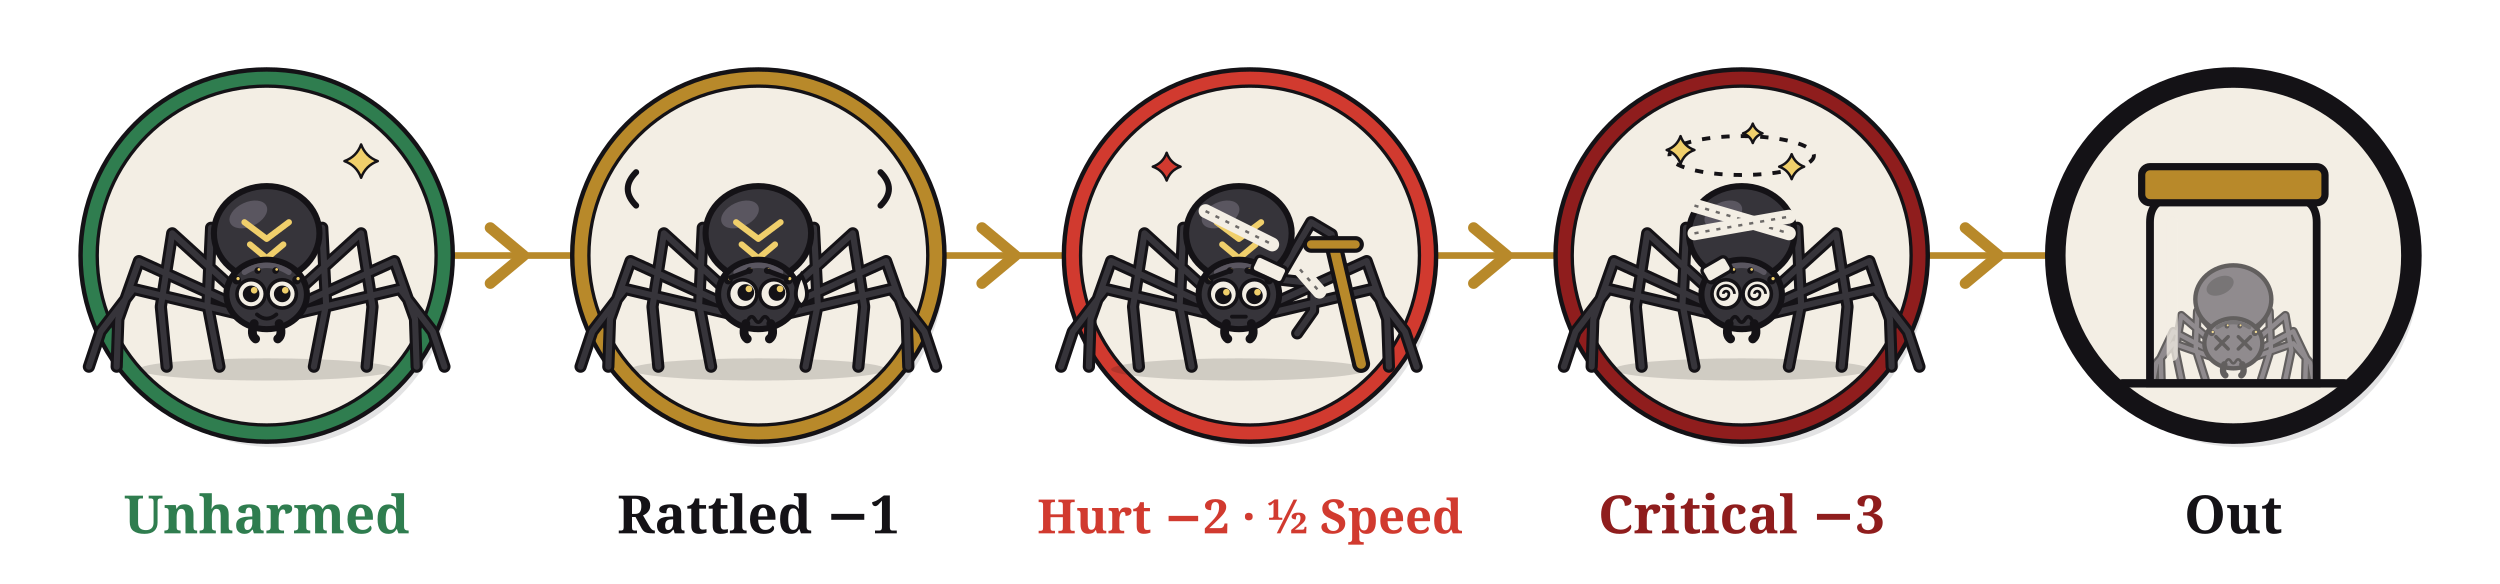
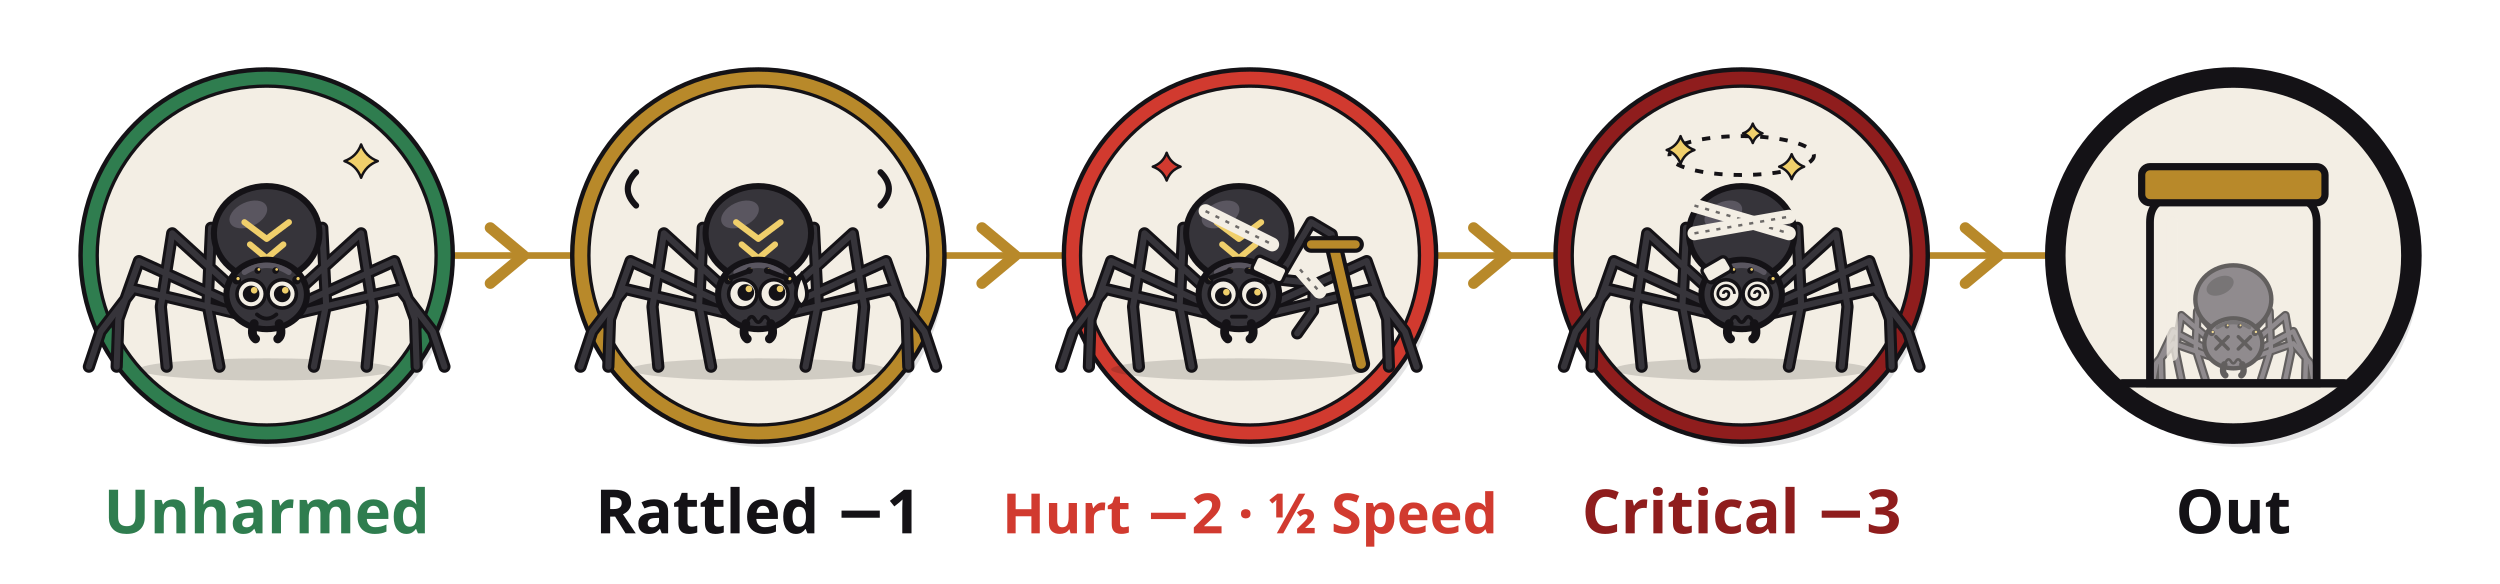
<svg xmlns="http://www.w3.org/2000/svg" viewBox="0 0 900 210" role="img" aria-label="The Vitality track: Unharmed, Rattled −1, Hurt −2 · ½ Speed, Critical −3, Out">
  <path d="M96 92H804" stroke="#b8892a" stroke-width="2.4" fill="none" stroke-linecap="round" stroke-linejoin="round" />
  <path d="M176.5 82l12 10-12 10" fill="none" stroke="#b8892a" stroke-width="4" stroke-linecap="round" stroke-linejoin="round" />
  <path d="M353.5 82l12 10-12 10" fill="none" stroke="#b8892a" stroke-width="4" stroke-linecap="round" stroke-linejoin="round" />
  <path d="M530.5 82l12 10-12 10" fill="none" stroke="#b8892a" stroke-width="4" stroke-linecap="round" stroke-linejoin="round" />
  <path d="M707.5 82l12 10-12 10" fill="none" stroke="#b8892a" stroke-width="4" stroke-linecap="round" stroke-linejoin="round" />
  <circle cx="99" cy="97" r="64" fill="#141216" opacity=".12" />
  <circle cx="96" cy="92" r="64" fill="#f3eee4" stroke="#2f7d4f" stroke-width="6" />
  <circle cx="96" cy="92" r="67" fill="none" stroke="#141216" stroke-width="1.6" />
  <circle cx="96" cy="92" r="61" fill="none" stroke="#141216" stroke-width="1.2" />
  <circle cx="276" cy="97" r="64" fill="#141216" opacity=".12" />
  <circle cx="273" cy="92" r="64" fill="#f3eee4" stroke="#b8892a" stroke-width="6" />
  <circle cx="273" cy="92" r="67" fill="none" stroke="#141216" stroke-width="1.6" />
  <circle cx="273" cy="92" r="61" fill="none" stroke="#141216" stroke-width="1.2" />
  <circle cx="453" cy="97" r="64" fill="#141216" opacity=".12" />
  <circle cx="450" cy="92" r="64" fill="#f3eee4" stroke="#d13a2f" stroke-width="6" />
  <circle cx="450" cy="92" r="67" fill="none" stroke="#141216" stroke-width="1.6" />
  <circle cx="450" cy="92" r="61" fill="none" stroke="#141216" stroke-width="1.2" />
  <circle cx="630" cy="97" r="64" fill="#141216" opacity=".12" />
  <circle cx="627" cy="92" r="64" fill="#f3eee4" stroke="#8f1d1d" stroke-width="6" />
  <circle cx="627" cy="92" r="67" fill="none" stroke="#141216" stroke-width="1.6" />
  <circle cx="627" cy="92" r="61" fill="none" stroke="#141216" stroke-width="1.2" />
  <circle cx="807" cy="97" r="64" fill="#141216" opacity=".12" />
  <circle cx="804" cy="92" r="64" fill="#f3eee4" stroke="#141216" stroke-width="6" />
  <circle cx="804" cy="92" r="67" fill="none" stroke="#141216" stroke-width="1.6" />
  <circle cx="804" cy="92" r="61" fill="none" stroke="#141216" stroke-width="1.2" />
  <ellipse cx="96" cy="133" rx="46" ry="4" fill="#141216" opacity="0.16" />
  <ellipse cx="273" cy="133" rx="46" ry="4" fill="#141216" opacity="0.16" />
  <ellipse cx="446" cy="133" rx="46" ry="4" fill="#141216" opacity="0.16" />
  <ellipse cx="627" cy="133" rx="46" ry="4" fill="#141216" opacity="0.16" />
  <g transform="translate(96 106)">
    <path d="M9 -6L20 -24L21.4 3.5L17 26M12 -2L34 -22L38.1 4.4L36 26M13 3L46 -12L53.4 8.9L54 26M10 7L48 -2L59.8 13.4L64 26M-9 -6L-20 -24L-21.3 3.5L-17 26M-12 -2L-34 -22L-38.1 4.4L-36 26M-13 3L-46 -12L-53.4 8.9L-54 26M-10 7L-48 -2L-59.8 13.4L-64 26" stroke="#141216" stroke-width="4.4" fill="none" stroke-linecap="round" stroke-linejoin="round" />
    <path d="M9 -6L20 -24L21.4 3.5L17 26M12 -2L34 -22L38.1 4.4L36 26M13 3L46 -12L53.4 8.9L54 26M10 7L48 -2L59.8 13.4L64 26M-9 -6L-20 -24L-21.3 3.5L-17 26M-12 -2L-34 -22L-38.1 4.4L-36 26M-13 3L-46 -12L-53.4 8.9L-54 26M-10 7L-48 -2L-59.8 13.4L-64 26" stroke="#36343a" stroke-width="2.2" fill="none" stroke-linecap="round" stroke-linejoin="round" />
    <ellipse cx="0" cy="-22" rx="19" ry="17" fill="#36343a" stroke="#141216" stroke-width="2.2" />
    <ellipse cx="-6.6" cy="-28.8" rx="7.2" ry="4.4" fill="#5a5660" transform="rotate(-25 -6.6 -28.8)" />
    <path d="M-8 -26l8 6 8-6M-6 -18l6 5 6-5" stroke="#f0cf6b" stroke-width="2.2" fill="none" stroke-linecap="round" stroke-linejoin="round" />
    <ellipse cx="0" cy="0" rx="14.5" ry="12.5" fill="#36343a" stroke="#141216" stroke-width="2.2" />
    <path d="M-8 -8q8 -5 16 0" stroke="#5a5660" stroke-width="2" fill="none" stroke-linecap="round" />
    <path d="M-4.5 10.5q-1.5 4 0.5 5.5M4.5 10.5q1.5 4 -0.5 5.5" stroke="#141216" stroke-width="3.2" fill="none" stroke-linecap="round" />
    <circle cx="-10.8" cy="-5.2" r="1.6" fill="#141216" />
    <circle cx="-10.3" cy="-5.7" r="0.6" fill="#f0cf6b" />
    <circle cx="10.8" cy="-5.2" r="1.6" fill="#141216" />
    <circle cx="11.3" cy="-5.7" r="0.6" fill="#f0cf6b" />
    <circle cx="-3.2" cy="-8.6" r="1.2" fill="#141216" />
    <circle cx="-2.8" cy="-9" r="0.5" fill="#f0cf6b" />
    <circle cx="3.2" cy="-8.6" r="1.2" fill="#141216" />
    <circle cx="3.6" cy="-9" r="0.5" fill="#f0cf6b" />
    <circle cx="-5.6" cy="-0.2" r="5.1" fill="#f3eee4" stroke="#141216" stroke-width="1.3" />
    <circle cx="-5.6" cy="-0.2" r="3" fill="#141216" />
    <circle cx="-4.5" cy="-1.5" r="1.2" fill="#f0cf6b" />
    <circle cx="5.6" cy="-0.2" r="5.1" fill="#f3eee4" stroke="#141216" stroke-width="1.3" />
    <circle cx="5.6" cy="-0.2" r="3" fill="#141216" />
    <circle cx="6.7" cy="-1.5" r="1.2" fill="#f0cf6b" />
    <path d="M-3.5 7.2q3.5 3 7 0" stroke="#141216" stroke-width="1.4" fill="none" stroke-linecap="round" />
  </g>
  <path d="M130 52Q131.6 56.4 136 58Q131.6 59.6 130 64Q128.4 59.6 124 58Q128.4 56.4 130 52z" fill="#f0cf6b" stroke="#141216" stroke-width="0.9" stroke-linejoin="round" />
  <g transform="translate(273 106)">
    <path d="M9 -6L20 -24L21.4 3.5L17 26M12 -2L34 -22L38.1 4.4L36 26M13 3L46 -12L53.4 8.9L54 26M10 7L48 -2L59.8 13.4L64 26M-9 -6L-20 -24L-21.3 3.5L-17 26M-12 -2L-34 -22L-38.1 4.4L-36 26M-13 3L-46 -12L-53.4 8.9L-54 26M-10 7L-48 -2L-59.8 13.4L-64 26" stroke="#141216" stroke-width="4.4" fill="none" stroke-linecap="round" stroke-linejoin="round" />
    <path d="M9 -6L20 -24L21.4 3.5L17 26M12 -2L34 -22L38.1 4.4L36 26M13 3L46 -12L53.4 8.9L54 26M10 7L48 -2L59.8 13.4L64 26M-9 -6L-20 -24L-21.3 3.5L-17 26M-12 -2L-34 -22L-38.1 4.4L-36 26M-13 3L-46 -12L-53.4 8.9L-54 26M-10 7L-48 -2L-59.8 13.4L-64 26" stroke="#36343a" stroke-width="2.2" fill="none" stroke-linecap="round" stroke-linejoin="round" />
    <ellipse cx="0" cy="-22" rx="19" ry="17" fill="#36343a" stroke="#141216" stroke-width="2.2" />
    <ellipse cx="-6.6" cy="-28.8" rx="7.2" ry="4.4" fill="#5a5660" transform="rotate(-25 -6.6 -28.8)" />
    <path d="M-8 -26l8 6 8-6M-6 -18l6 5 6-5" stroke="#f0cf6b" stroke-width="2.2" fill="none" stroke-linecap="round" stroke-linejoin="round" />
    <ellipse cx="0" cy="0" rx="14.5" ry="12.5" fill="#36343a" stroke="#141216" stroke-width="2.2" />
    <path d="M-8 -8q8 -5 16 0" stroke="#5a5660" stroke-width="2" fill="none" stroke-linecap="round" />
    <path d="M-4.5 10.5q-1.5 4 0.5 5.5M4.5 10.5q1.5 4 -0.5 5.5" stroke="#141216" stroke-width="3.2" fill="none" stroke-linecap="round" />
    <circle cx="-10.8" cy="-5.2" r="1.6" fill="#141216" />
    <circle cx="-10.3" cy="-5.7" r="0.6" fill="#f0cf6b" />
    <circle cx="10.8" cy="-5.2" r="1.6" fill="#141216" />
    <circle cx="11.3" cy="-5.7" r="0.6" fill="#f0cf6b" />
    <circle cx="-3.2" cy="-8.6" r="1.2" fill="#141216" />
    <circle cx="-2.8" cy="-9" r="0.5" fill="#f0cf6b" />
    <circle cx="3.2" cy="-8.6" r="1.2" fill="#141216" />
    <circle cx="3.6" cy="-9" r="0.5" fill="#f0cf6b" />
    <circle cx="-5.6" cy="-0.2" r="5.1" fill="#f3eee4" stroke="#141216" stroke-width="1.3" />
    <circle cx="-4.5" cy="-0.7" r="3" fill="#141216" />
    <circle cx="-3.4" cy="-2" r="1.2" fill="#f0cf6b" />
    <circle cx="5.6" cy="-0.2" r="5.1" fill="#f3eee4" stroke="#141216" stroke-width="1.3" />
    <circle cx="6.7" cy="-0.7" r="3" fill="#141216" />
    <circle cx="7.8" cy="-2" r="1.2" fill="#f0cf6b" />
    <path d="M-10 -6l7 -2.6M10 -6l-7 -2.6" stroke="#141216" stroke-width="1.8" stroke-linecap="round" />
    <path d="M-3.6 9q1.2-2 2.4 0t2.4 0 2.4 0" stroke="#141216" stroke-width="1.3" fill="none" stroke-linecap="round" />
  </g>
  <path d="M229 62q-6 6 0 12M317 62q6 6 0 12" stroke="#141216" stroke-width="2.2" fill="none" stroke-linecap="round" stroke-linejoin="round" />
  <path d="M288.5 99q-4 8 0 11q4 -3 0 -11z" fill="#f3eee4" stroke="#141216" stroke-width="1.4" />
  <g transform="translate(446 106)">
    <path d="M9 -6L27 -4L26.7 5.9L21 14M12 -2L26 -26L33.4 -21.6L34 -18M13 3L46 -12L53.4 8.9L54 26M10 7L48 -2L59.8 13.4L64 26M-9 -6L-20 -24L-21.3 3.5L-17 26M-12 -2L-34 -22L-38.1 4.4L-36 26M-13 3L-46 -12L-53.4 8.9L-54 26M-10 7L-48 -2L-59.8 13.4L-64 26" stroke="#141216" stroke-width="4.4" fill="none" stroke-linecap="round" stroke-linejoin="round" />
    <path d="M9 -6L27 -4L26.7 5.9L21 14M12 -2L26 -26L33.4 -21.6L34 -18M13 3L46 -12L53.4 8.9L54 26M10 7L48 -2L59.8 13.4L64 26M-9 -6L-20 -24L-21.3 3.5L-17 26M-12 -2L-34 -22L-38.1 4.4L-36 26M-13 3L-46 -12L-53.4 8.9L-54 26M-10 7L-48 -2L-59.8 13.4L-64 26" stroke="#36343a" stroke-width="2.2" fill="none" stroke-linecap="round" stroke-linejoin="round" />
    <ellipse cx="0" cy="-22" rx="19" ry="17" fill="#36343a" stroke="#141216" stroke-width="2.2" />
    <ellipse cx="-6.6" cy="-28.8" rx="7.2" ry="4.4" fill="#5a5660" transform="rotate(-25 -6.6 -28.8)" />
    <path d="M-8 -26l8 6 8-6M-6 -18l6 5 6-5" stroke="#f0cf6b" stroke-width="2.2" fill="none" stroke-linecap="round" stroke-linejoin="round" />
    <ellipse cx="0" cy="0" rx="14.5" ry="12.5" fill="#36343a" stroke="#141216" stroke-width="2.2" />
    <path d="M-8 -8q8 -5 16 0" stroke="#5a5660" stroke-width="2" fill="none" stroke-linecap="round" />
    <path d="M-4.5 10.5q-1.5 4 0.5 5.5M4.5 10.5q1.5 4 -0.5 5.5" stroke="#141216" stroke-width="3.2" fill="none" stroke-linecap="round" />
    <circle cx="-10.8" cy="-5.2" r="1.6" fill="#141216" />
    <circle cx="-10.3" cy="-5.7" r="0.6" fill="#f0cf6b" />
    <circle cx="10.8" cy="-5.2" r="1.6" fill="#141216" />
    <circle cx="11.3" cy="-5.7" r="0.6" fill="#f0cf6b" />
    <circle cx="-3.2" cy="-8.6" r="1.2" fill="#141216" />
    <circle cx="-2.8" cy="-9" r="0.5" fill="#f0cf6b" />
    <circle cx="3.2" cy="-8.6" r="1.2" fill="#141216" />
    <circle cx="3.6" cy="-9" r="0.5" fill="#f0cf6b" />
    <circle cx="-5.6" cy="-0.2" r="5.1" fill="#f3eee4" stroke="#141216" stroke-width="1.3" />
    <circle cx="-5.6" cy="0.5" r="3" fill="#141216" />
    <circle cx="-4.5" cy="-0.8" r="1.2" fill="#f0cf6b" />
    <circle cx="5.6" cy="-0.2" r="5.1" fill="#f3eee4" stroke="#141216" stroke-width="1.3" />
    <circle cx="5.6" cy="0.5" r="3" fill="#141216" />
    <circle cx="6.7" cy="-0.8" r="1.2" fill="#f0cf6b" />
    <path d="M-10 -6l7 -2.6M10 -6l-7 -2.6" stroke="#141216" stroke-width="1.8" stroke-linecap="round" />
    <path d="M-2.5 8h5" stroke="#141216" stroke-width="1.4" stroke-linecap="round" />
    <path d="M-12 -30l24 12" stroke="#f3eee4" stroke-width="5" stroke-linecap="round" />
    <path d="M-12 -30l24 12" stroke="#141216" stroke-width=".9" stroke-dasharray="1.5 2.5" opacity=".6" />
    <path d="M22 -9l7 8" stroke="#f3eee4" stroke-width="5" stroke-linecap="round" />
    <path d="M22 -9l7 8" stroke="#141216" stroke-width=".9" stroke-dasharray="1.5 2.5" opacity=".6" />
    <rect x="5" y="-12" width="12" height="6" rx="1.5" fill="#f3eee4" stroke="#141216" stroke-width="1.2" transform="rotate(25 11 -9)" />
  </g>
  <path d="M490 131L480 88" stroke="#141216" stroke-width="6.5" stroke-linecap="round" />
  <path d="M490 131L480 88" stroke="#b8892a" stroke-width="3.5" stroke-linecap="round" />
  <path d="M472 88h16" stroke="#141216" stroke-width="6" stroke-linecap="round" />
  <path d="M472 88h16" stroke="#b8892a" stroke-width="3" stroke-linecap="round" />
  <path d="M420 55Q421.3 58.7 425 60Q421.3 61.3 420 65Q418.7 61.3 415 60Q418.7 58.7 420 55z" fill="#d13a2f" stroke="#141216" stroke-width="0.9" stroke-linejoin="round" />
  <g transform="translate(627 106)">
    <path d="M9 -6L20 -24L21.4 3.5L17 26M12 -2L34 -22L38.1 4.4L36 26M13 3L46 -12L53.4 8.9L54 26M10 7L48 -2L59.8 13.4L64 26M-9 -6L-20 -24L-21.3 3.5L-17 26M-12 -2L-34 -22L-38.1 4.4L-36 26M-13 3L-46 -12L-53.4 8.9L-54 26M-10 7L-48 -2L-59.8 13.4L-64 26" stroke="#141216" stroke-width="4.4" fill="none" stroke-linecap="round" stroke-linejoin="round" />
    <path d="M9 -6L20 -24L21.4 3.5L17 26M12 -2L34 -22L38.1 4.4L36 26M13 3L46 -12L53.4 8.9L54 26M10 7L48 -2L59.8 13.4L64 26M-9 -6L-20 -24L-21.3 3.5L-17 26M-12 -2L-34 -22L-38.1 4.4L-36 26M-13 3L-46 -12L-53.4 8.9L-54 26M-10 7L-48 -2L-59.8 13.4L-64 26" stroke="#36343a" stroke-width="2.2" fill="none" stroke-linecap="round" stroke-linejoin="round" />
    <ellipse cx="0" cy="-22" rx="19" ry="17" fill="#36343a" stroke="#141216" stroke-width="2.2" />
    <ellipse cx="-6.6" cy="-28.8" rx="7.2" ry="4.4" fill="#5a5660" transform="rotate(-25 -6.6 -28.8)" />
    <ellipse cx="0" cy="0" rx="14.5" ry="12.5" fill="#36343a" stroke="#141216" stroke-width="2.2" />
    <path d="M-8 -8q8 -5 16 0" stroke="#5a5660" stroke-width="2" fill="none" stroke-linecap="round" />
    <path d="M-4.5 10.5q-1.5 4 0.5 5.5M4.5 10.5q1.5 4 -0.5 5.5" stroke="#141216" stroke-width="3.2" fill="none" stroke-linecap="round" />
    <circle cx="-10.8" cy="-5.2" r="1.6" fill="#141216" />
    <circle cx="-10.3" cy="-5.7" r="0.6" fill="#f0cf6b" />
    <circle cx="10.8" cy="-5.2" r="1.6" fill="#141216" />
    <circle cx="11.3" cy="-5.7" r="0.6" fill="#f0cf6b" />
    <circle cx="-3.2" cy="-8.6" r="1.2" fill="#141216" />
    <circle cx="-2.8" cy="-9" r="0.5" fill="#f0cf6b" />
    <circle cx="3.2" cy="-8.6" r="1.2" fill="#141216" />
    <circle cx="3.6" cy="-9" r="0.5" fill="#f0cf6b" />
    <circle cx="-5.6" cy="-0.2" r="5.1" fill="#f3eee4" stroke="#141216" stroke-width="1.3" />
    <path d="M-5.6 -0.2m-1 0a1 1 0 1 1 2 0a2 2 0 1 1-4 0a3 3 0 1 1 6 0" stroke="#141216" stroke-width="1" fill="none" />
    <circle cx="5.6" cy="-0.2" r="5.1" fill="#f3eee4" stroke="#141216" stroke-width="1.3" />
    <path d="M5.6 -0.2m-1 0a1 1 0 1 1 2 0a2 2 0 1 1-4 0a3 3 0 1 1 6 0" stroke="#141216" stroke-width="1" fill="none" />
    <path d="M-3.6 9q1.2-2 2.4 0t2.4 0 2.4 0" stroke="#141216" stroke-width="1.3" fill="none" stroke-linecap="round" />
    <path d="M-17 -32l34 10" stroke="#f3eee4" stroke-width="5" stroke-linecap="round" />
    <path d="M-17 -32l34 10" stroke="#141216" stroke-width=".9" stroke-dasharray="1.5 2.5" opacity=".6" />
    <path d="M-17 -22l34 -6" stroke="#f3eee4" stroke-width="5" stroke-linecap="round" />
    <path d="M-17 -22l34 -6" stroke="#141216" stroke-width=".9" stroke-dasharray="1.5 2.5" opacity=".6" />
    <rect x="-14" y="-12" width="10" height="6" rx="1.5" fill="#f3eee4" stroke="#141216" stroke-width="1.2" transform="rotate(-30 -9 -9)" />
  </g>
  <ellipse cx="627" cy="56" rx="26" ry="7" fill="none" stroke="#141216" stroke-width="1.4" stroke-dasharray="3 4" />
  <path d="M605 49Q606.3 52.7 610 54Q606.3 55.3 605 59Q603.7 55.3 600 54Q603.7 52.7 605 49z" fill="#f0cf6b" stroke="#141216" stroke-width="0.9" stroke-linejoin="round" />
  <path d="M645 55.5Q646.2 58.8 649.5 60Q646.2 61.2 645 64.5Q643.8 61.2 640.5 60Q643.8 58.8 645 55.5z" fill="#f0cf6b" stroke="#141216" stroke-width="0.9" stroke-linejoin="round" />
  <path d="M631 44.5Q631.9 47.1 634.5 48Q631.9 48.9 631 51.5Q630.1 48.9 627.5 48Q630.1 47.1 631 44.5z" fill="#f0cf6b" stroke="#141216" stroke-width="0.9" stroke-linejoin="round" />
  <g transform="translate(804 138)">
    <g transform="translate(0 -14.4) scale(0.72 0.72)">
      <path d="M9 -6L18 -16L18.8 2.7L14 18M12 -2L26 -14L29 3.6L26 18M13 3L30 -6L36.3 7.2L36 18M10 7L30 0L38.5 9.9L40 18M-9 -6L-18 -16L-18.8 2.7L-14 18M-12 -2L-26 -14L-29 3.6L-26 18M-13 3L-30 -6L-36.3 7.2L-36 18M-10 7L-30 0L-38.5 9.9L-40 18" stroke="#141216" stroke-width="4.4" fill="none" stroke-linecap="round" stroke-linejoin="round" />
      <path d="M9 -6L18 -16L18.8 2.7L14 18M12 -2L26 -14L29 3.6L26 18M13 3L30 -6L36.3 7.2L36 18M10 7L30 0L38.5 9.9L40 18M-9 -6L-18 -16L-18.8 2.7L-14 18M-12 -2L-26 -14L-29 3.6L-26 18M-13 3L-30 -6L-36.3 7.2L-36 18M-10 7L-30 0L-38.5 9.9L-40 18" stroke="#5a5660" stroke-width="2.2" fill="none" stroke-linecap="round" stroke-linejoin="round" />
      <ellipse cx="0" cy="-22" rx="19" ry="17" fill="#5a5660" stroke="#141216" stroke-width="2.2" />
      <ellipse cx="-6.6" cy="-28.8" rx="7.2" ry="4.4" fill="#36343a" transform="rotate(-25 -6.6 -28.8)" />
      <ellipse cx="0" cy="0" rx="14.5" ry="12.5" fill="#5a5660" stroke="#141216" stroke-width="2.2" />
      <path d="M-8 -8q8 -5 16 0" stroke="#36343a" stroke-width="2" fill="none" stroke-linecap="round" />
      <path d="M-4.5 10.5q-1.5 4 0.5 5.5M4.5 10.5q1.5 4 -0.5 5.5" stroke="#141216" stroke-width="3.2" fill="none" stroke-linecap="round" />
      <circle cx="-10.8" cy="-5.2" r="1.6" fill="#141216" />
      <circle cx="-10.3" cy="-5.7" r="0.6" fill="#f0cf6b" />
      <circle cx="10.8" cy="-5.2" r="1.6" fill="#141216" />
      <circle cx="11.3" cy="-5.7" r="0.6" fill="#f0cf6b" />
      <circle cx="-3.2" cy="-8.6" r="1.2" fill="#141216" />
      <circle cx="-2.8" cy="-9" r="0.5" fill="#f0cf6b" />
      <circle cx="3.2" cy="-8.6" r="1.2" fill="#141216" />
      <circle cx="3.6" cy="-9" r="0.5" fill="#f0cf6b" />
      <path d="M-8.7 -3.3l6.1 6.1m0 -6.1l-6.1 6.1" stroke="#141216" stroke-width="1.8" stroke-linecap="round" />
      <path d="M2.5 -3.3l6.1 6.1m0 -6.1l-6.1 6.1" stroke="#141216" stroke-width="1.8" stroke-linecap="round" />
      <path d="M-3.6 9q1.2-2 2.4 0t2.4 0 2.4 0" stroke="#141216" stroke-width="1.3" fill="none" stroke-linecap="round" />
    </g>
    <path d="M-30 0v-58q0 -8 8 -9h44q8 1 8 9v58z" fill="#f3eee4" fill-opacity=".35" stroke="#141216" stroke-width="2.8" />
    <rect x="-33" y="-78" width="66" height="13" rx="3" fill="#b8892a" stroke="#141216" stroke-width="2.6" />
    <path d="M-22 -58v48" stroke="#f3eee4" stroke-width="4" stroke-linecap="round" opacity=".75" />
    <path d="M-40 0h80" stroke="#141216" stroke-width="3" stroke-linecap="round" />
  </g>
-   <text x="96" y="192" font-family="Georgia, serif" font-size="19" font-weight="bold" fill="#2f7d4f" text-anchor="middle">Unharmed</text>
-   <text x="273" y="192" font-family="Georgia, serif" font-size="19" font-weight="bold" fill="#141216" text-anchor="middle">Rattled −1</text>
-   <text x="450" y="192" font-family="Georgia, serif" font-size="17" font-weight="bold" fill="#d13a2f" text-anchor="middle">Hurt −2 · ½ Speed</text>
-   <text x="627" y="192" font-family="Georgia, serif" font-size="19" font-weight="bold" fill="#8f1d1d" text-anchor="middle">Critical −3</text>
-   <text x="804" y="192" font-family="Georgia, serif" font-size="19" font-weight="bold" fill="#141216" text-anchor="middle">Out</text>
+   <text x="96" y="192" font-family="'Alegreya Sans', 'Segoe UI', sans-serif" font-size="22" font-weight="bold" fill="#2f7d4f" text-anchor="middle">Unharmed</text>
+   <text x="273" y="192" font-family="'Alegreya Sans', 'Segoe UI', sans-serif" font-size="22" font-weight="bold" fill="#141216" text-anchor="middle">Rattled −1</text>
+   <text x="450" y="192" font-family="'Alegreya Sans', 'Segoe UI', sans-serif" font-size="20" font-weight="bold" fill="#d13a2f" text-anchor="middle">Hurt −2 · ½ Speed</text>
+   <text x="627" y="192" font-family="'Alegreya Sans', 'Segoe UI', sans-serif" font-size="22" font-weight="bold" fill="#8f1d1d" text-anchor="middle">Critical −3</text>
+   <text x="804" y="192" font-family="'Alegreya Sans', 'Segoe UI', sans-serif" font-size="22" font-weight="bold" fill="#141216" text-anchor="middle">Out</text>
</svg>
